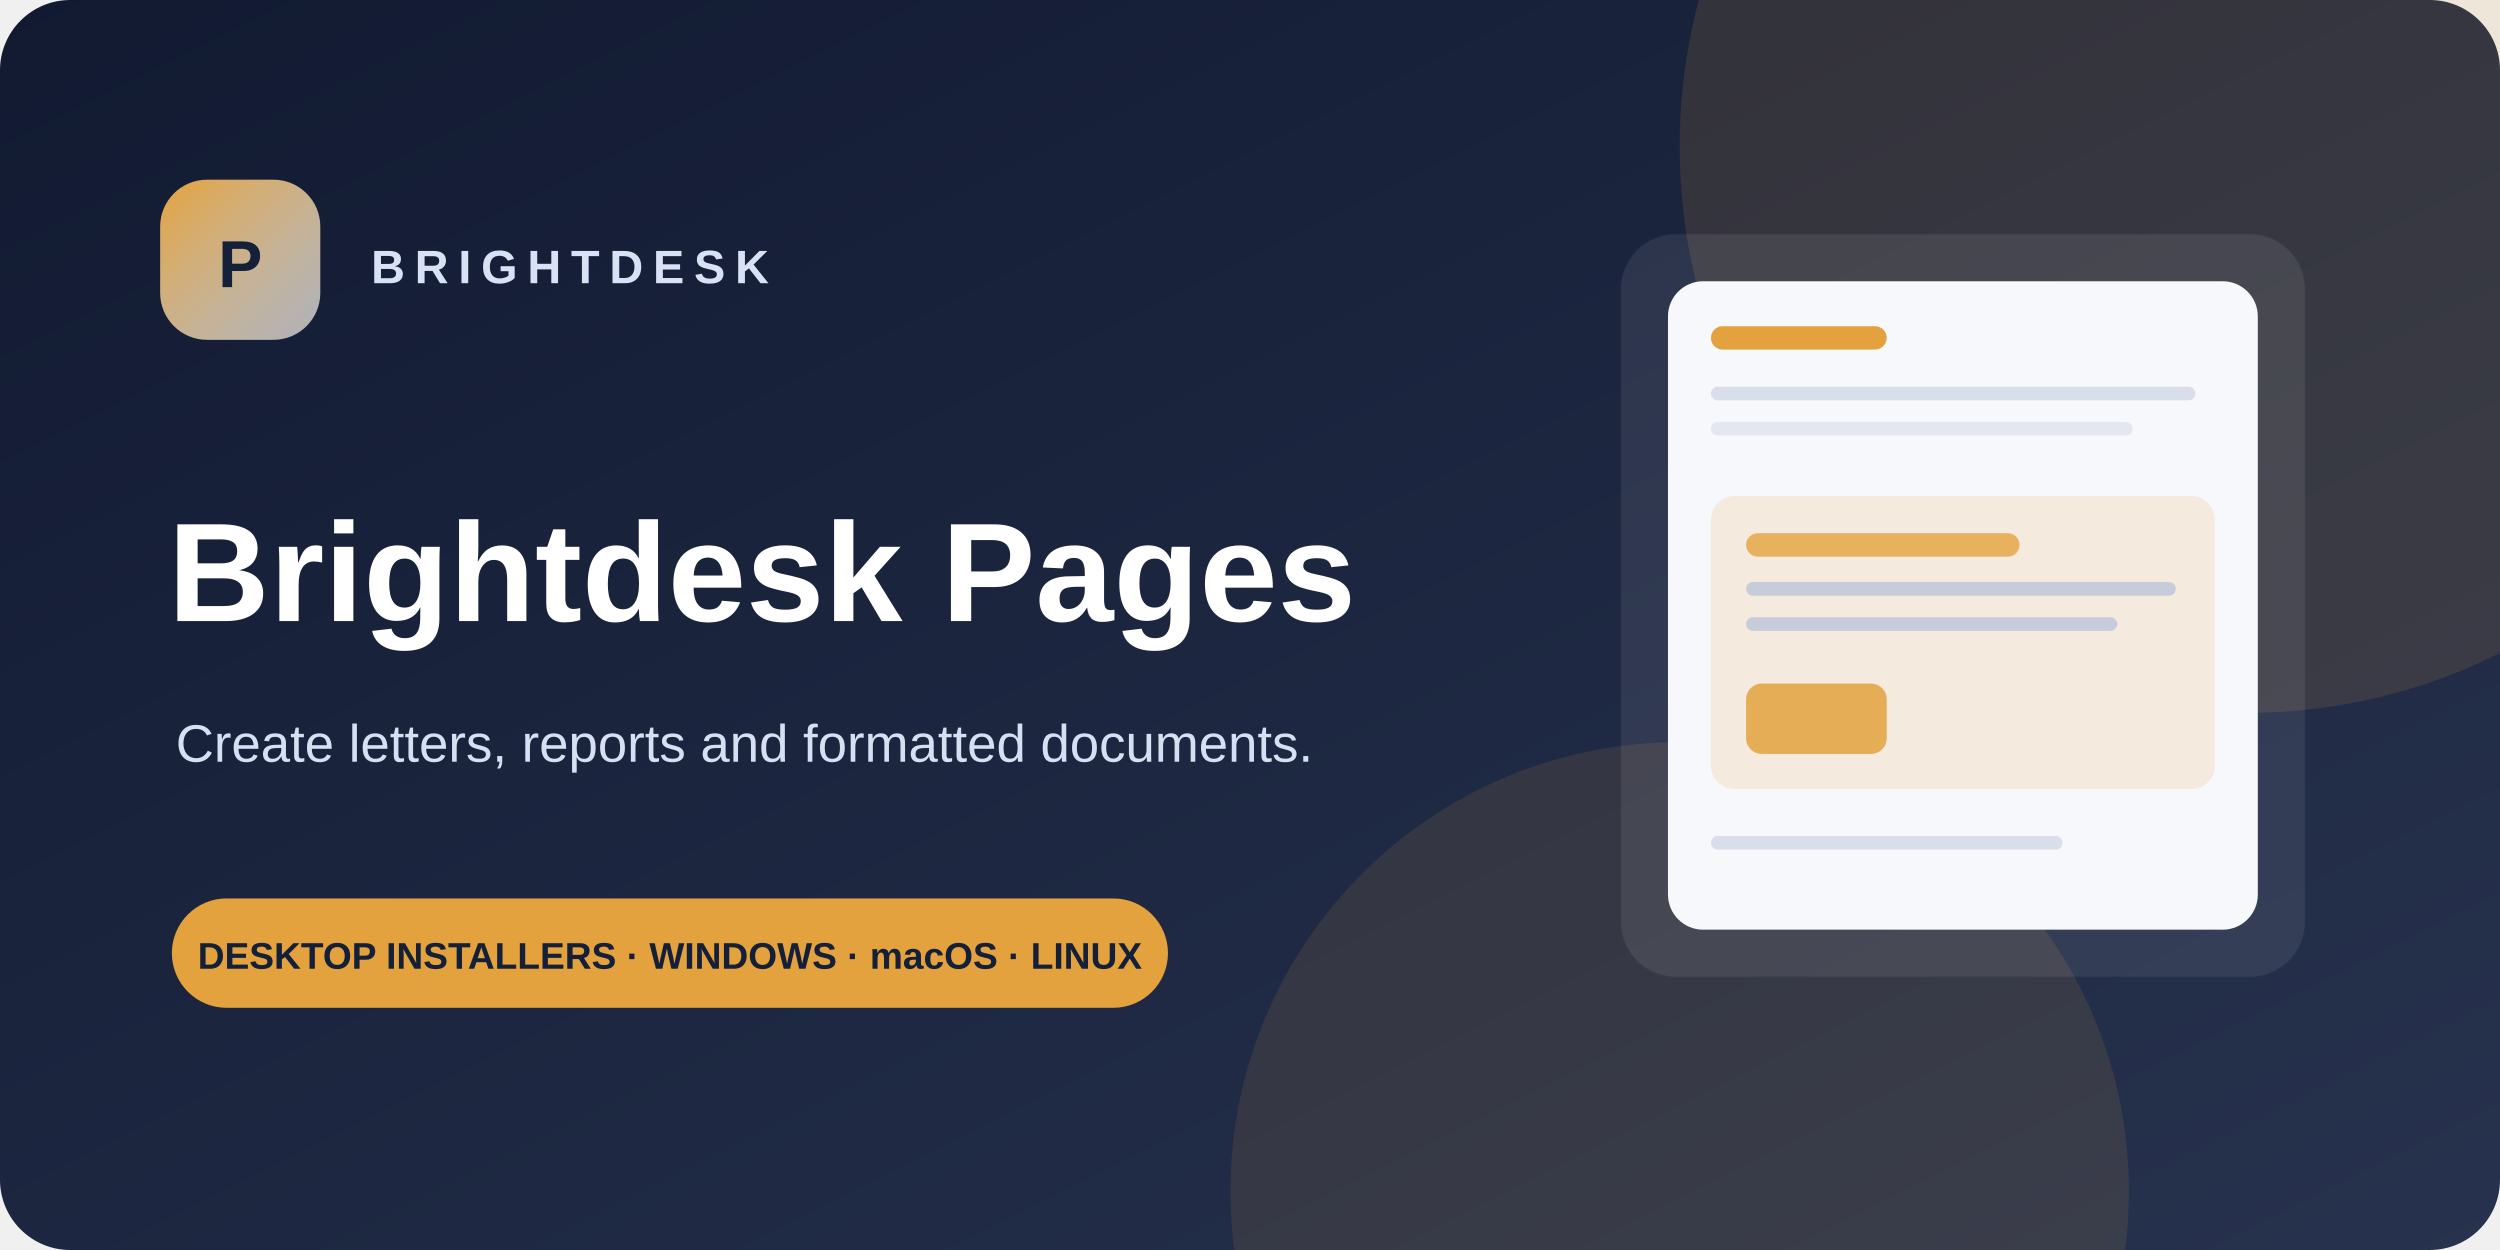
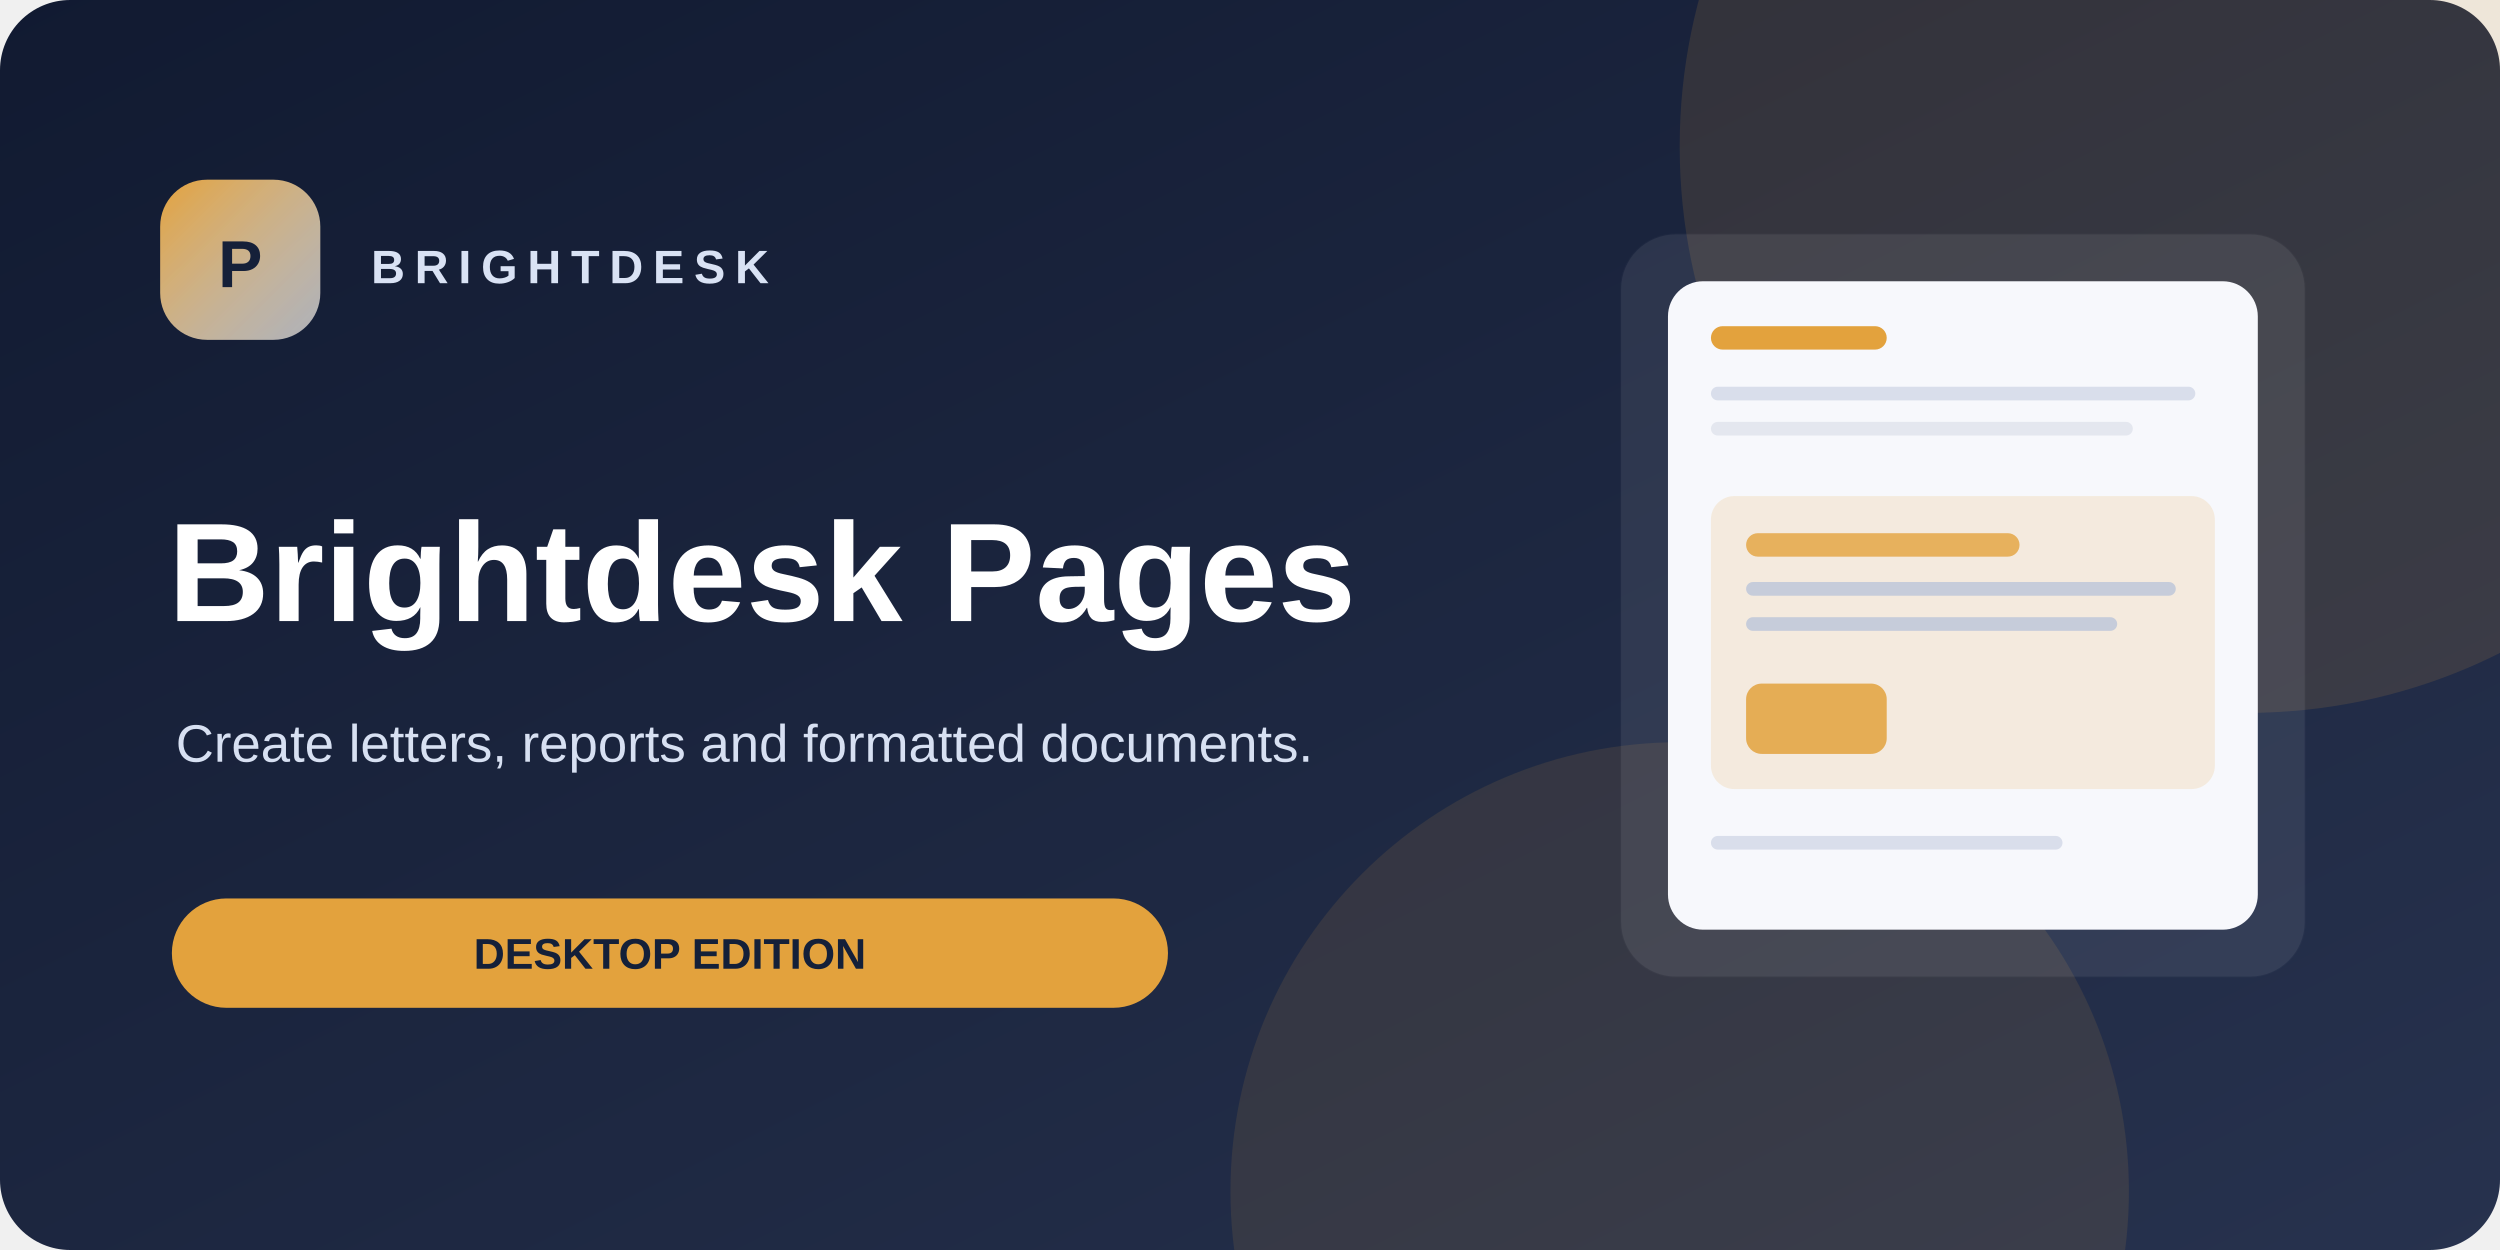
<svg xmlns="http://www.w3.org/2000/svg" width="1280" height="640" viewBox="0 0 1280 640" role="img" aria-labelledby="title desc">
  <defs>
    <linearGradient id="background" x1="0" y1="0" x2="1" y2="1">
      <stop offset="0" stop-color="#111a31" />
      <stop offset="1" stop-color="#27324e" />
    </linearGradient>
    <linearGradient id="accent" x1="0" y1="0" x2="1" y2="1">
      <stop offset="0" stop-color="#e3a23d" />
      <stop offset="1" stop-color="#ffffff" stop-opacity=".65" />
    </linearGradient>
  </defs>
  <rect width="1280" height="640" rx="36" fill="url(#background)" />
  <circle cx="1150" cy="75" r="290" fill="#e3a23d" opacity=".13" />
  <circle cx="860" cy="610" r="230" fill="#e3a23d" opacity=".11" />
  <rect x="82" y="92" width="82" height="82" rx="24" fill="url(#accent)" />
  <text x="123" y="147" text-anchor="middle" font-family="Arial, sans-serif" font-size="34" font-weight="700" fill="#152039">P</text>
  <text x="190" y="145" font-family="Arial, sans-serif" font-size="24" letter-spacing="5" font-weight="700" fill="#d9e2f4">BRIGHTDESK</text>
  <text x="86" y="318" font-family="Arial, sans-serif" font-size="72" font-weight="700" fill="#ffffff">Brightdesk Pages</text>
  <text x="90" y="390" font-family="Arial, sans-serif" font-size="27" fill="#d7e0f2">Create letters, reports and formatted documents.</text>
  <rect x="88" y="460" width="510" height="56" rx="28" fill="#e3a23d" />
-   <text x="343" y="496" text-anchor="middle" font-family="Arial, sans-serif" font-size="19" font-weight="700" fill="#142039">DESKTOP INSTALLERS · WINDOWS · macOS · LINUX</text>
+   <text x="343" y="496" text-anchor="middle" font-family="Arial, sans-serif" font-size="22" font-weight="700" fill="#142039">DESKTOP EDITION</text>
  <g transform="translate(830 120)">
    <rect x="0" y="0" width="350" height="380" rx="28" fill="#ffffff" opacity=".08" stroke="#ffffff" stroke-opacity=".22" />
    <rect x="24" y="24" width="302" height="332" rx="18" fill="#f7f8fc" />
    <rect x="46" y="47" width="90" height="12" rx="6" fill="#e3a23d" />
    <rect x="46" y="78" width="248" height="7" rx="3.5" fill="#d9deeb" />
    <rect x="46" y="96" width="216" height="7" rx="3.5" fill="#e4e7ef" />
    <rect x="46" y="134" width="258" height="150" rx="12" fill="#e3a23d" opacity=".16" />
    <rect x="64" y="153" width="140" height="12" rx="6" fill="#e3a23d" opacity=".8" />
    <rect x="64" y="178" width="220" height="7" rx="3.5" fill="#c6ccda" />
    <rect x="64" y="196" width="190" height="7" rx="3.5" fill="#c6ccda" />
    <rect x="64" y="230" width="72" height="36" rx="8" fill="#e3a23d" opacity=".85" />
    <rect x="46" y="308" width="180" height="7" rx="3.5" fill="#d9deeb" />
  </g>
</svg>
